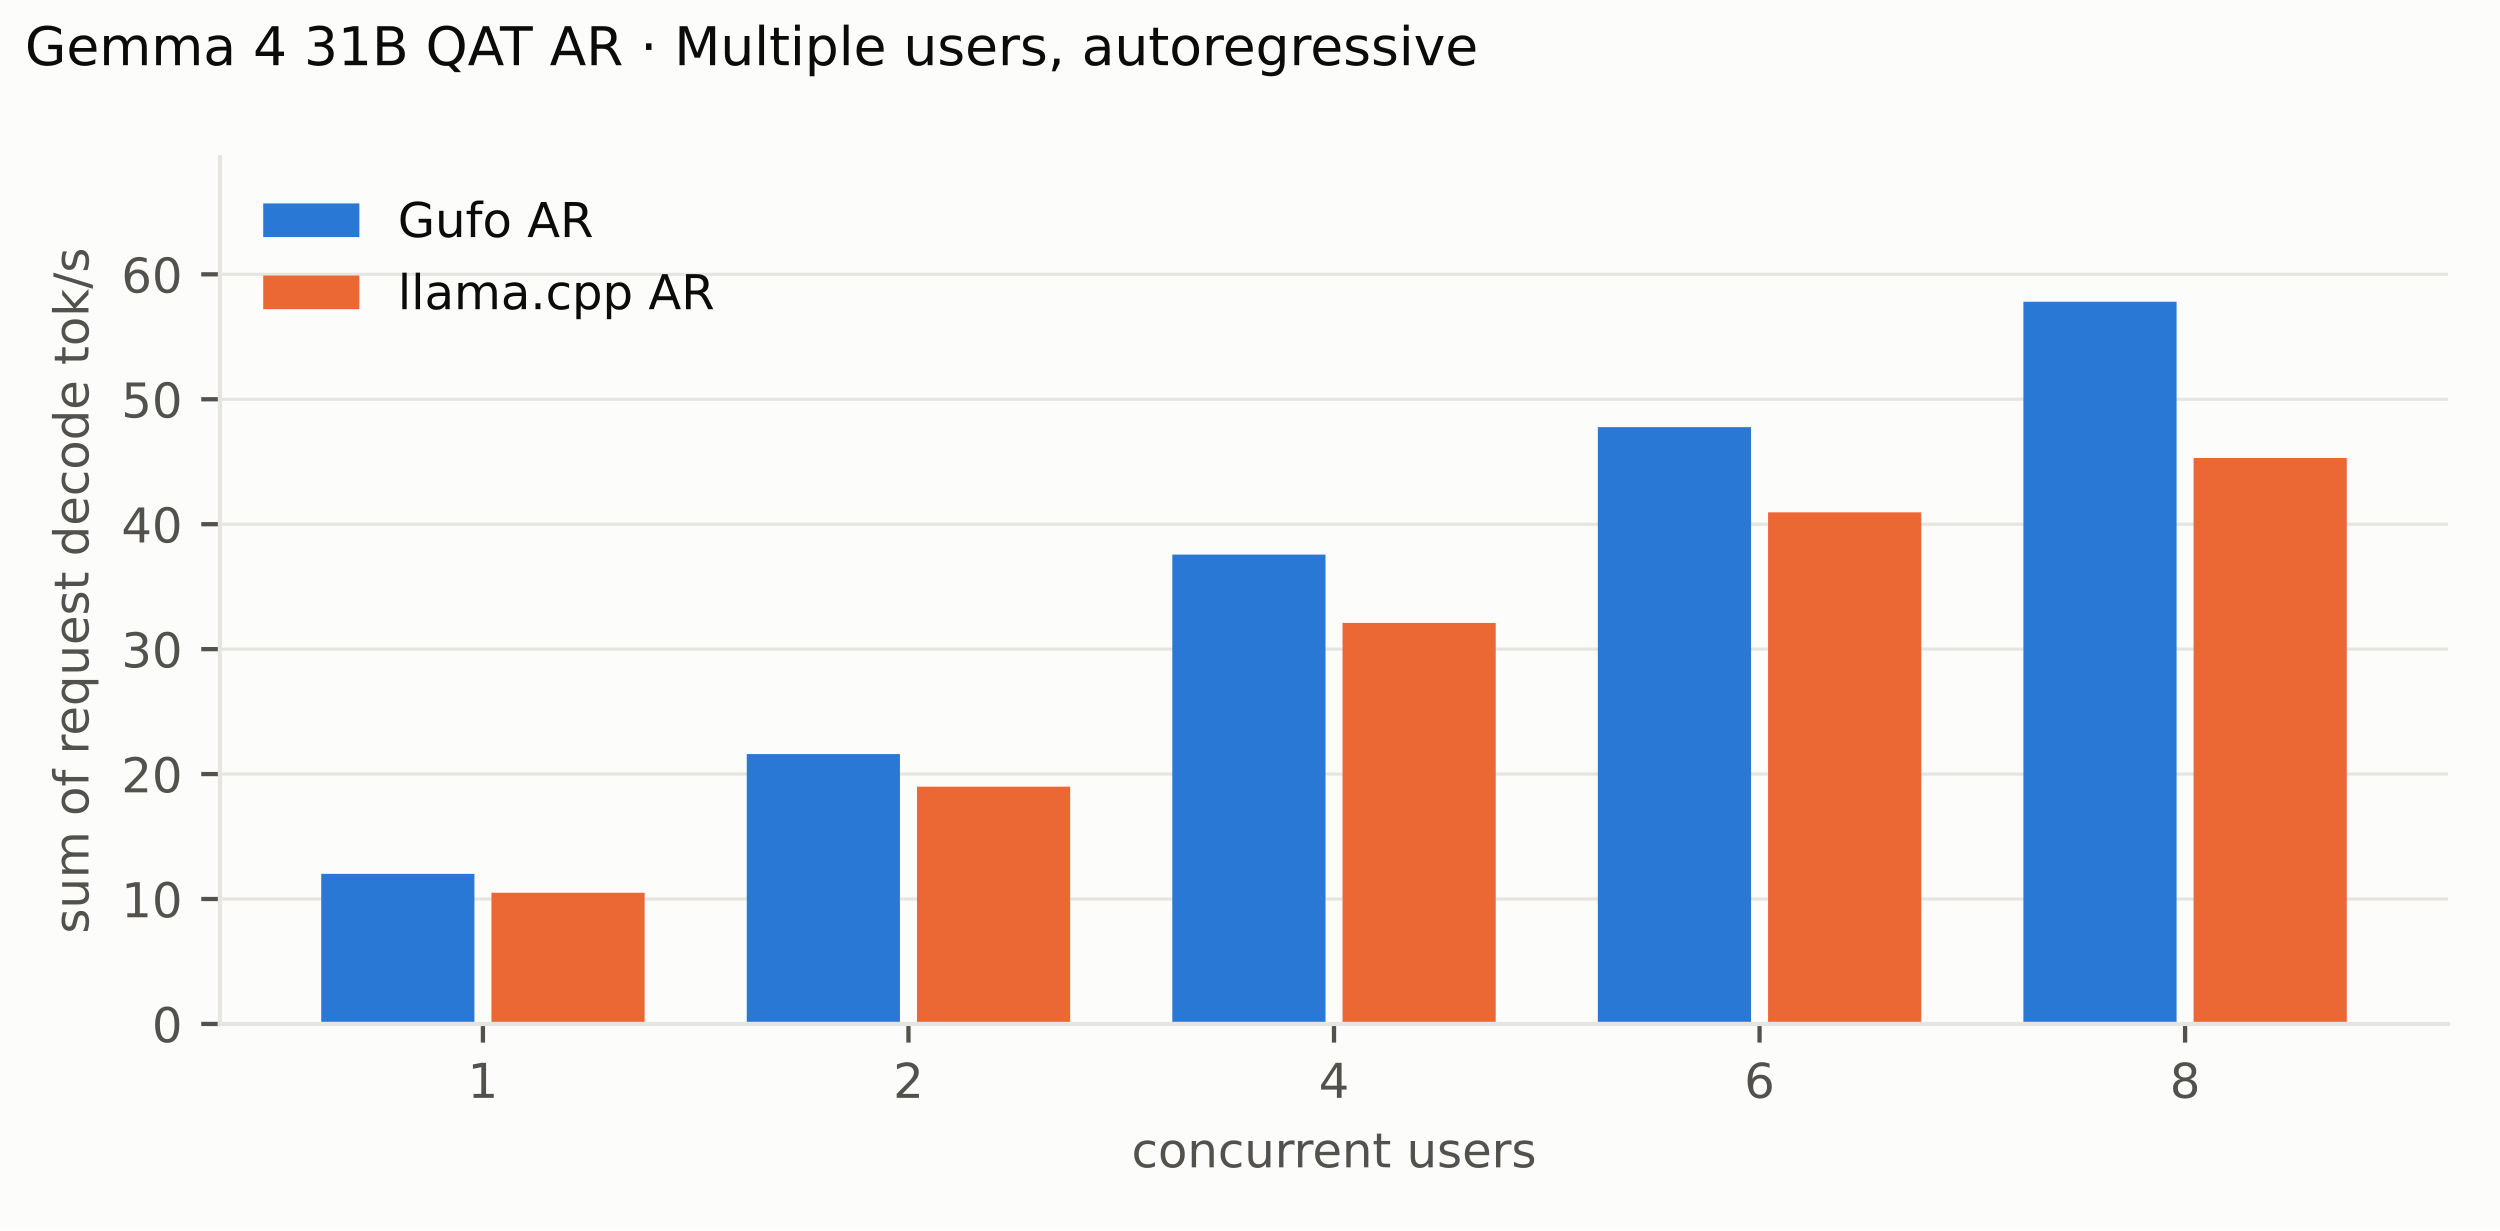
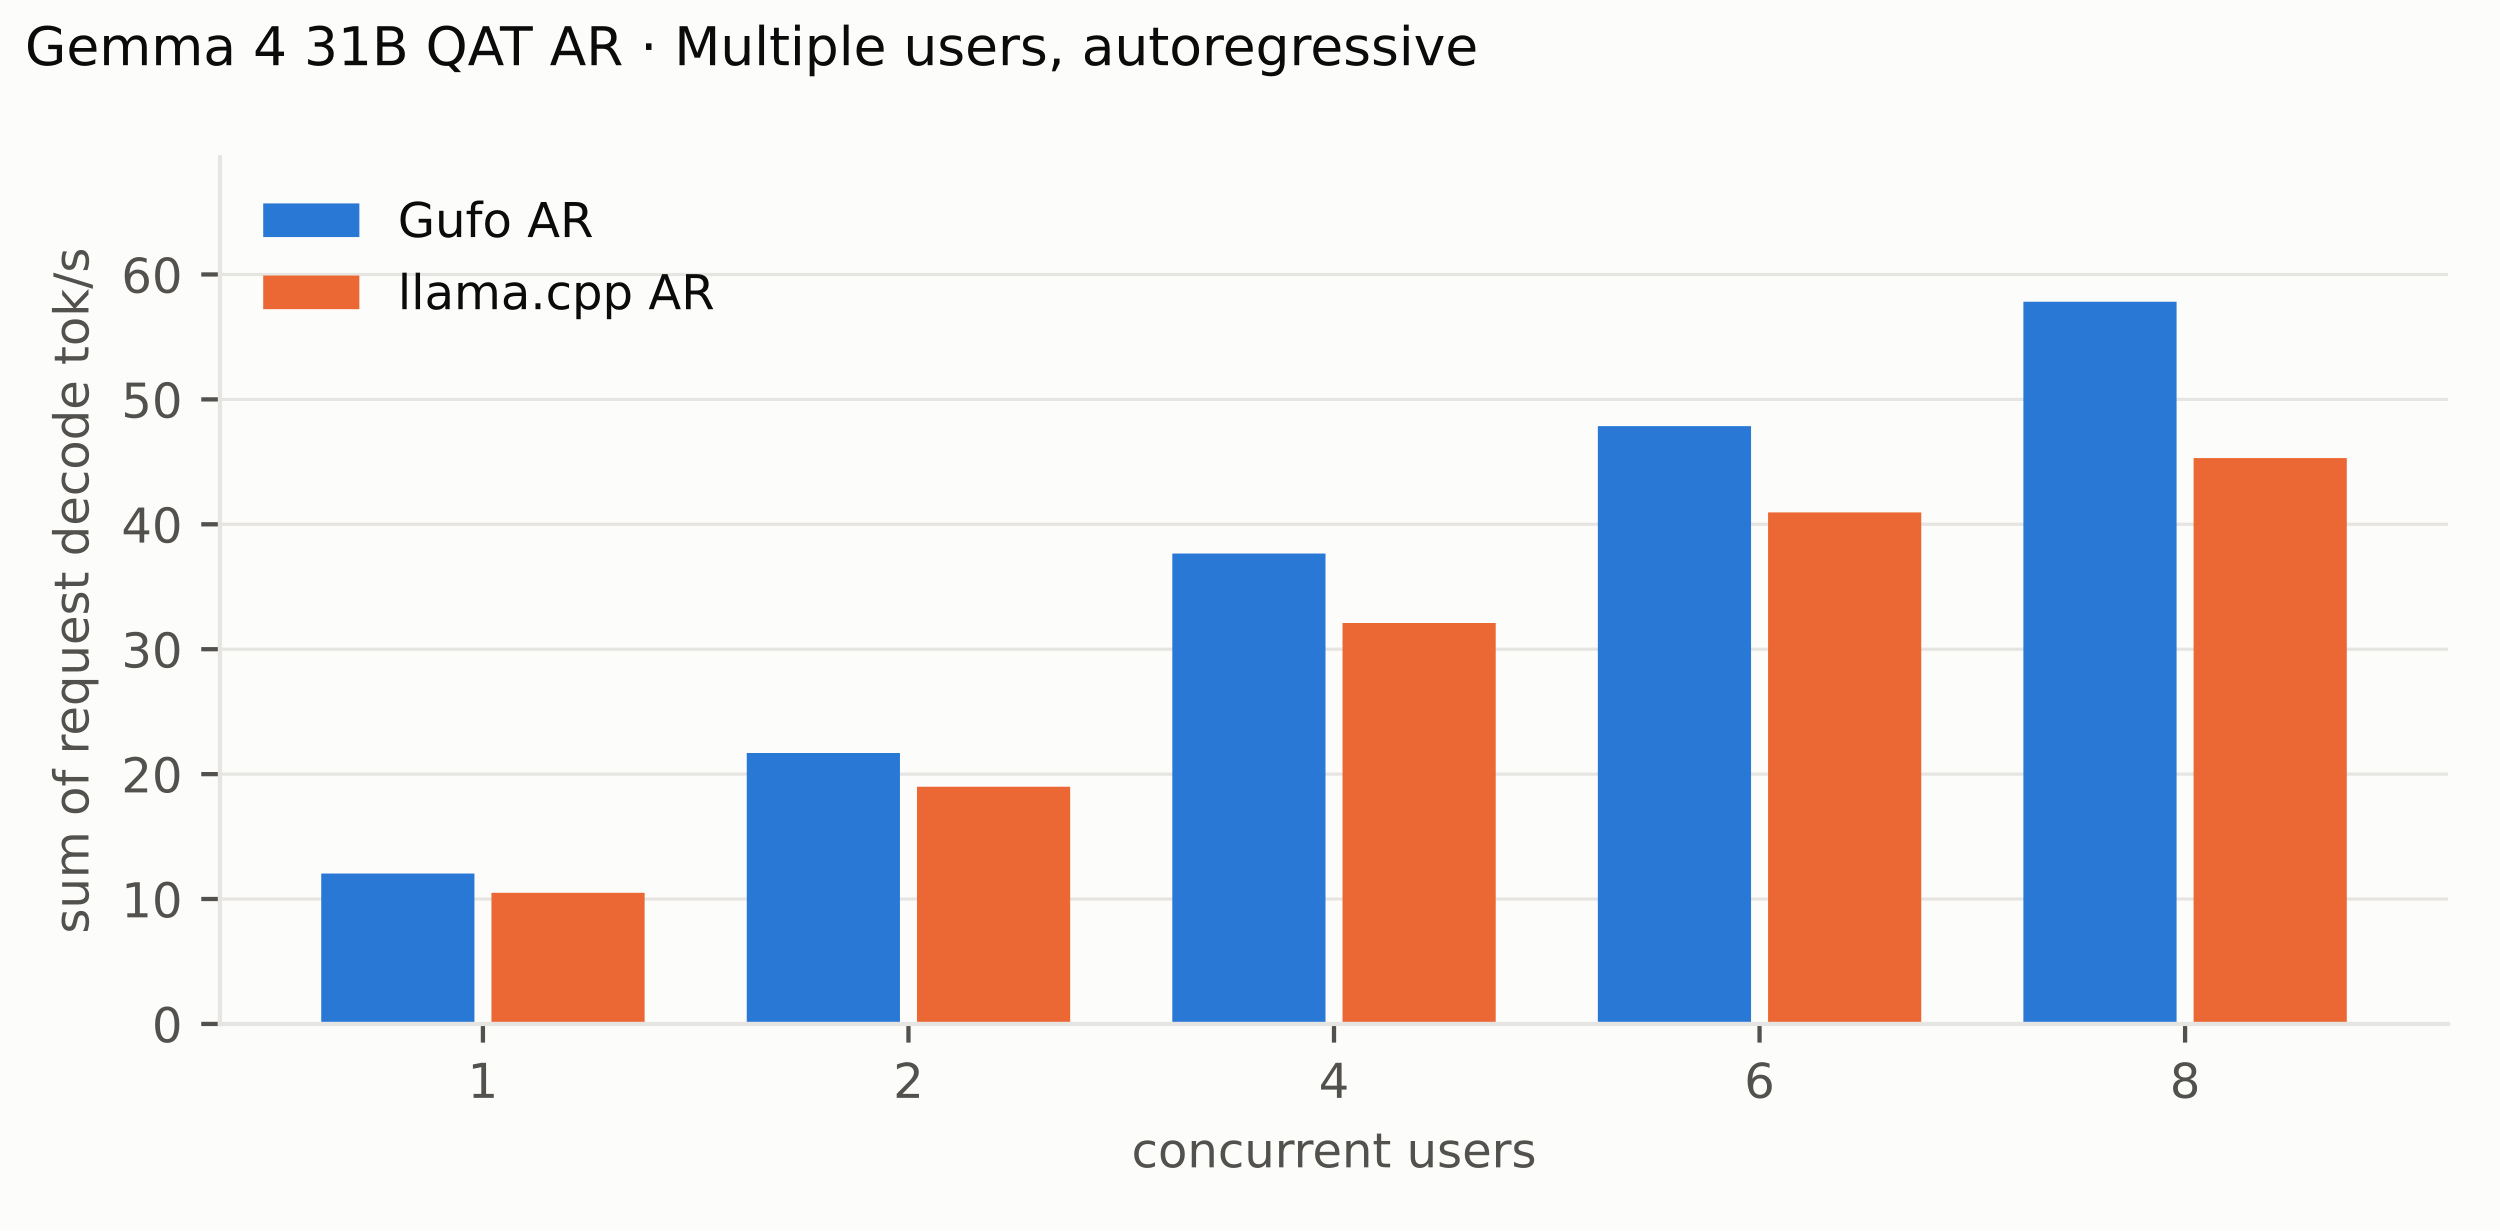
<svg xmlns="http://www.w3.org/2000/svg" xmlns:xlink="http://www.w3.org/1999/xlink" width="468pt" height="230.4pt" viewBox="0 0 468 230.4" version="1.1">
  <defs>
    <style type="text/css">*{stroke-linejoin: round; stroke-linecap: butt}</style>
  </defs>
  <g id="figure_1">
    <g id="patch_1">
      <path d="M 0 230.4 L 468 230.4 L 468 0 L 0 0 z " style="fill: #fcfcfb" />
    </g>
    <g id="axes_1">
      <g id="patch_2">
        <path d="M 41.173 191.68 L 458.28 191.68 L 458.28 29.441 L 41.173 29.441 z " style="fill: #fcfcfb" />
      </g>
      <g id="matplotlib.axis_1">
        <g id="xtick_1">
          <g id="line2d_1">
            <defs>
              <path id="m1ebf051f68" d="M 0 0 L 0 3.5 " style="stroke: #52514e; stroke-width: 0.8" />
            </defs>
            <g>
              <use xlink:href="#m1ebf051f68" x="90.404" y="191.68" style="fill: #52514e; stroke: #52514e; stroke-width: 0.8" />
            </g>
          </g>
          <g id="text_1">
            <text style="font-size: 9px; font-family: 'DejaVu Sans', 'Bitstream Vera Sans', 'Computer Modern Sans Serif', 'Lucida Grande', 'Verdana', 'Geneva', 'Lucid', 'Arial', 'Helvetica', 'Avant Garde', sans-serif; text-anchor: middle; fill: #52514e" x="90.404" y="205.518" transform="rotate(-0 90.40391 205.5179)">1</text>
          </g>
        </g>
        <g id="xtick_2">
          <g id="line2d_2">
            <g>
              <use xlink:href="#m1ebf051f68" x="170.065" y="191.68" style="fill: #52514e; stroke: #52514e; stroke-width: 0.8" />
            </g>
          </g>
          <g id="text_2">
            <text style="font-size: 9px; font-family: 'DejaVu Sans', 'Bitstream Vera Sans', 'Computer Modern Sans Serif', 'Lucida Grande', 'Verdana', 'Geneva', 'Lucid', 'Arial', 'Helvetica', 'Avant Garde', sans-serif; text-anchor: middle; fill: #52514e" x="170.065" y="205.518" transform="rotate(-0 170.0653 205.5179)">2</text>
          </g>
        </g>
        <g id="xtick_3">
          <g id="line2d_3">
            <g>
              <use xlink:href="#m1ebf051f68" x="249.727" y="191.68" style="fill: #52514e; stroke: #52514e; stroke-width: 0.8" />
            </g>
          </g>
          <g id="text_3">
            <text style="font-size: 9px; font-family: 'DejaVu Sans', 'Bitstream Vera Sans', 'Computer Modern Sans Serif', 'Lucida Grande', 'Verdana', 'Geneva', 'Lucid', 'Arial', 'Helvetica', 'Avant Garde', sans-serif; text-anchor: middle; fill: #52514e" x="249.727" y="205.518" transform="rotate(-0 249.7266 205.5179)">4</text>
          </g>
        </g>
        <g id="xtick_4">
          <g id="line2d_4">
            <g>
              <use xlink:href="#m1ebf051f68" x="329.388" y="191.68" style="fill: #52514e; stroke: #52514e; stroke-width: 0.8" />
            </g>
          </g>
          <g id="text_4">
            <text style="font-size: 9px; font-family: 'DejaVu Sans', 'Bitstream Vera Sans', 'Computer Modern Sans Serif', 'Lucida Grande', 'Verdana', 'Geneva', 'Lucid', 'Arial', 'Helvetica', 'Avant Garde', sans-serif; text-anchor: middle; fill: #52514e" x="329.388" y="205.518" transform="rotate(-0 329.3879 205.5179)">6</text>
          </g>
        </g>
        <g id="xtick_5">
          <g id="line2d_5">
            <g>
              <use xlink:href="#m1ebf051f68" x="409.049" y="191.68" style="fill: #52514e; stroke: #52514e; stroke-width: 0.8" />
            </g>
          </g>
          <g id="text_5">
            <text style="font-size: 9px; font-family: 'DejaVu Sans', 'Bitstream Vera Sans', 'Computer Modern Sans Serif', 'Lucida Grande', 'Verdana', 'Geneva', 'Lucid', 'Arial', 'Helvetica', 'Avant Garde', sans-serif; text-anchor: middle; fill: #52514e" x="409.049" y="205.518" transform="rotate(-0 409.0493 205.5179)">8</text>
          </g>
        </g>
        <g id="text_6">
          <text style="font-size: 9px; font-family: 'DejaVu Sans', 'Bitstream Vera Sans', 'Computer Modern Sans Serif', 'Lucida Grande', 'Verdana', 'Geneva', 'Lucid', 'Arial', 'Helvetica', 'Avant Garde', sans-serif; text-anchor: middle; fill: #52514e" x="249.727" y="218.518" transform="rotate(-0 249.7266 218.5179)">concurrent users</text>
        </g>
      </g>
      <g id="matplotlib.axis_2">
        <g id="ytick_1">
          <g id="line2d_6">
            <path d="M 41.173 191.68 L 458.28 191.68 " clip-path="url(#p2d3f1ae1b2)" style="fill: none; stroke: #e6e5e1; stroke-width: 0.6; stroke-linecap: square" />
          </g>
          <g id="line2d_7">
            <defs>
              <path id="m680e5b1e24" d="M 0 0 L -3.5 0 " style="stroke: #52514e; stroke-width: 0.8" />
            </defs>
            <g>
              <use xlink:href="#m680e5b1e24" x="41.173" y="191.68" style="fill: #52514e; stroke: #52514e; stroke-width: 0.8" />
            </g>
          </g>
          <g id="text_7">
            <text style="font-size: 9px; font-family: 'DejaVu Sans', 'Bitstream Vera Sans', 'Computer Modern Sans Serif', 'Lucida Grande', 'Verdana', 'Geneva', 'Lucid', 'Arial', 'Helvetica', 'Avant Garde', sans-serif; text-anchor: end; fill: #52514e" x="34.173" y="195.099" transform="rotate(-0 34.1732 195.0989)">0</text>
          </g>
        </g>
        <g id="ytick_2">
          <g id="line2d_8">
-             <path d="M 41.173 168.293 L 458.28 168.293 " clip-path="url(#p2d3f1ae1b2)" style="fill: none; stroke: #e6e5e1; stroke-width: 0.6; stroke-linecap: square" />
+             <path d="M 41.173 168.297 L 458.28 168.297 " clip-path="url(#p2d3f1ae1b2)" style="fill: none; stroke: #e6e5e1; stroke-width: 0.6; stroke-linecap: square" />
          </g>
          <g id="line2d_9">
            <g>
-               <use xlink:href="#m680e5b1e24" x="41.173" y="168.293" style="fill: #52514e; stroke: #52514e; stroke-width: 0.8" />
+               <use xlink:href="#m680e5b1e24" x="41.173" y="168.297" style="fill: #52514e; stroke: #52514e; stroke-width: 0.8" />
            </g>
          </g>
          <g id="text_8">
-             <text style="font-size: 9px; font-family: 'DejaVu Sans', 'Bitstream Vera Sans', 'Computer Modern Sans Serif', 'Lucida Grande', 'Verdana', 'Geneva', 'Lucid', 'Arial', 'Helvetica', 'Avant Garde', sans-serif; text-anchor: end; fill: #52514e" x="34.173" y="171.712" transform="rotate(-0 34.1732 171.7121)">10</text>
+             <text style="font-size: 9px; font-family: 'DejaVu Sans', 'Bitstream Vera Sans', 'Computer Modern Sans Serif', 'Lucida Grande', 'Verdana', 'Geneva', 'Lucid', 'Arial', 'Helvetica', 'Avant Garde', sans-serif; text-anchor: end; fill: #52514e" x="34.173" y="171.716" transform="rotate(-0 34.1732 171.7161)">10</text>
          </g>
        </g>
        <g id="ytick_3">
          <g id="line2d_10">
-             <path d="M 41.173 144.906 L 458.28 144.906 " clip-path="url(#p2d3f1ae1b2)" style="fill: none; stroke: #e6e5e1; stroke-width: 0.6; stroke-linecap: square" />
+             <path d="M 41.173 144.914 L 458.28 144.914 " clip-path="url(#p2d3f1ae1b2)" style="fill: none; stroke: #e6e5e1; stroke-width: 0.6; stroke-linecap: square" />
          </g>
          <g id="line2d_11">
            <g>
-               <use xlink:href="#m680e5b1e24" x="41.173" y="144.906" style="fill: #52514e; stroke: #52514e; stroke-width: 0.8" />
+               <use xlink:href="#m680e5b1e24" x="41.173" y="144.914" style="fill: #52514e; stroke: #52514e; stroke-width: 0.8" />
            </g>
          </g>
          <g id="text_9">
-             <text style="font-size: 9px; font-family: 'DejaVu Sans', 'Bitstream Vera Sans', 'Computer Modern Sans Serif', 'Lucida Grande', 'Verdana', 'Geneva', 'Lucid', 'Arial', 'Helvetica', 'Avant Garde', sans-serif; text-anchor: end; fill: #52514e" x="34.173" y="148.325" transform="rotate(-0 34.1732 148.3253)">20</text>
+             <text style="font-size: 9px; font-family: 'DejaVu Sans', 'Bitstream Vera Sans', 'Computer Modern Sans Serif', 'Lucida Grande', 'Verdana', 'Geneva', 'Lucid', 'Arial', 'Helvetica', 'Avant Garde', sans-serif; text-anchor: end; fill: #52514e" x="34.173" y="148.333" transform="rotate(-0 34.1732 148.3333)">20</text>
          </g>
        </g>
        <g id="ytick_4">
          <g id="line2d_12">
-             <path d="M 41.173 121.519 L 458.28 121.519 " clip-path="url(#p2d3f1ae1b2)" style="fill: none; stroke: #e6e5e1; stroke-width: 0.6; stroke-linecap: square" />
+             <path d="M 41.173 121.532 L 458.28 121.532 " clip-path="url(#p2d3f1ae1b2)" style="fill: none; stroke: #e6e5e1; stroke-width: 0.6; stroke-linecap: square" />
          </g>
          <g id="line2d_13">
            <g>
-               <use xlink:href="#m680e5b1e24" x="41.173" y="121.519" style="fill: #52514e; stroke: #52514e; stroke-width: 0.8" />
+               <use xlink:href="#m680e5b1e24" x="41.173" y="121.532" style="fill: #52514e; stroke: #52514e; stroke-width: 0.8" />
            </g>
          </g>
          <g id="text_10">
-             <text style="font-size: 9px; font-family: 'DejaVu Sans', 'Bitstream Vera Sans', 'Computer Modern Sans Serif', 'Lucida Grande', 'Verdana', 'Geneva', 'Lucid', 'Arial', 'Helvetica', 'Avant Garde', sans-serif; text-anchor: end; fill: #52514e" x="34.173" y="124.938" transform="rotate(-0 34.1732 124.9384)">30</text>
+             <text style="font-size: 9px; font-family: 'DejaVu Sans', 'Bitstream Vera Sans', 'Computer Modern Sans Serif', 'Lucida Grande', 'Verdana', 'Geneva', 'Lucid', 'Arial', 'Helvetica', 'Avant Garde', sans-serif; text-anchor: end; fill: #52514e" x="34.173" y="124.951" transform="rotate(-0 34.1732 124.9505)">30</text>
          </g>
        </g>
        <g id="ytick_5">
          <g id="line2d_14">
-             <path d="M 41.173 98.133 L 458.28 98.133 " clip-path="url(#p2d3f1ae1b2)" style="fill: none; stroke: #e6e5e1; stroke-width: 0.6; stroke-linecap: square" />
+             <path d="M 41.173 98.149 L 458.28 98.149 " clip-path="url(#p2d3f1ae1b2)" style="fill: none; stroke: #e6e5e1; stroke-width: 0.6; stroke-linecap: square" />
          </g>
          <g id="line2d_15">
            <g>
-               <use xlink:href="#m680e5b1e24" x="41.173" y="98.133" style="fill: #52514e; stroke: #52514e; stroke-width: 0.8" />
+               <use xlink:href="#m680e5b1e24" x="41.173" y="98.149" style="fill: #52514e; stroke: #52514e; stroke-width: 0.8" />
            </g>
          </g>
          <g id="text_11">
-             <text style="font-size: 9px; font-family: 'DejaVu Sans', 'Bitstream Vera Sans', 'Computer Modern Sans Serif', 'Lucida Grande', 'Verdana', 'Geneva', 'Lucid', 'Arial', 'Helvetica', 'Avant Garde', sans-serif; text-anchor: end; fill: #52514e" x="34.173" y="101.552" transform="rotate(-0 34.1732 101.5516)">40</text>
+             <text style="font-size: 9px; font-family: 'DejaVu Sans', 'Bitstream Vera Sans', 'Computer Modern Sans Serif', 'Lucida Grande', 'Verdana', 'Geneva', 'Lucid', 'Arial', 'Helvetica', 'Avant Garde', sans-serif; text-anchor: end; fill: #52514e" x="34.173" y="101.568" transform="rotate(-0 34.1732 101.5677)">40</text>
          </g>
        </g>
        <g id="ytick_6">
          <g id="line2d_16">
-             <path d="M 41.173 74.746 L 458.28 74.746 " clip-path="url(#p2d3f1ae1b2)" style="fill: none; stroke: #e6e5e1; stroke-width: 0.6; stroke-linecap: square" />
+             <path d="M 41.173 74.766 L 458.28 74.766 " clip-path="url(#p2d3f1ae1b2)" style="fill: none; stroke: #e6e5e1; stroke-width: 0.6; stroke-linecap: square" />
          </g>
          <g id="line2d_17">
            <g>
-               <use xlink:href="#m680e5b1e24" x="41.173" y="74.746" style="fill: #52514e; stroke: #52514e; stroke-width: 0.8" />
+               <use xlink:href="#m680e5b1e24" x="41.173" y="74.766" style="fill: #52514e; stroke: #52514e; stroke-width: 0.8" />
            </g>
          </g>
          <g id="text_12">
-             <text style="font-size: 9px; font-family: 'DejaVu Sans', 'Bitstream Vera Sans', 'Computer Modern Sans Serif', 'Lucida Grande', 'Verdana', 'Geneva', 'Lucid', 'Arial', 'Helvetica', 'Avant Garde', sans-serif; text-anchor: end; fill: #52514e" x="34.173" y="78.165" transform="rotate(-0 34.1732 78.16472)">50</text>
+             <text style="font-size: 9px; font-family: 'DejaVu Sans', 'Bitstream Vera Sans', 'Computer Modern Sans Serif', 'Lucida Grande', 'Verdana', 'Geneva', 'Lucid', 'Arial', 'Helvetica', 'Avant Garde', sans-serif; text-anchor: end; fill: #52514e" x="34.173" y="78.185" transform="rotate(-0 34.1732 78.18495)">50</text>
          </g>
        </g>
        <g id="ytick_7">
          <g id="line2d_18">
-             <path d="M 41.173 51.359 L 458.28 51.359 " clip-path="url(#p2d3f1ae1b2)" style="fill: none; stroke: #e6e5e1; stroke-width: 0.6; stroke-linecap: square" />
+             <path d="M 41.173 51.383 L 458.28 51.383 " clip-path="url(#p2d3f1ae1b2)" style="fill: none; stroke: #e6e5e1; stroke-width: 0.6; stroke-linecap: square" />
          </g>
          <g id="line2d_19">
            <g>
-               <use xlink:href="#m680e5b1e24" x="41.173" y="51.359" style="fill: #52514e; stroke: #52514e; stroke-width: 0.8" />
+               <use xlink:href="#m680e5b1e24" x="41.173" y="51.383" style="fill: #52514e; stroke: #52514e; stroke-width: 0.8" />
            </g>
          </g>
          <g id="text_13">
-             <text style="font-size: 9px; font-family: 'DejaVu Sans', 'Bitstream Vera Sans', 'Computer Modern Sans Serif', 'Lucida Grande', 'Verdana', 'Geneva', 'Lucid', 'Arial', 'Helvetica', 'Avant Garde', sans-serif; text-anchor: end; fill: #52514e" x="34.173" y="54.778" transform="rotate(-0 34.1732 54.77788)">60</text>
+             <text style="font-size: 9px; font-family: 'DejaVu Sans', 'Bitstream Vera Sans', 'Computer Modern Sans Serif', 'Lucida Grande', 'Verdana', 'Geneva', 'Lucid', 'Arial', 'Helvetica', 'Avant Garde', sans-serif; text-anchor: end; fill: #52514e" x="34.173" y="54.802" transform="rotate(-0 34.1732 54.80215)">60</text>
          </g>
        </g>
        <g id="text_14">
          <text style="font-size: 9px; font-family: 'DejaVu Sans', 'Bitstream Vera Sans', 'Computer Modern Sans Serif', 'Lucida Grande', 'Verdana', 'Geneva', 'Lucid', 'Arial', 'Helvetica', 'Avant Garde', sans-serif; text-anchor: middle; fill: #52514e" x="16.559" y="110.56" transform="rotate(-90 16.55859 110.5604)">sum of request decode tok/s</text>
        </g>
      </g>
      <g id="patch_3">
-         <path d="M 60.133 191.68 L 88.811 191.68 L 88.811 163.592 L 60.133 163.592 z " clip-path="url(#p2d3f1ae1b2)" style="fill: #2a78d6" />
+         <path d="M 60.133 191.68 L 88.811 191.68 L 88.811 163.527 L 60.133 163.527 z " clip-path="url(#p2d3f1ae1b2)" style="fill: #2a78d6" />
      </g>
      <g id="patch_4">
-         <path d="M 139.794 191.68 L 168.472 191.68 L 168.472 141.164 L 139.794 141.164 z " clip-path="url(#p2d3f1ae1b2)" style="fill: #2a78d6" />
+         <path d="M 139.794 191.68 L 168.472 191.68 L 168.472 140.963 L 139.794 140.963 z " clip-path="url(#p2d3f1ae1b2)" style="fill: #2a78d6" />
      </g>
      <g id="patch_5">
-         <path d="M 219.455 191.68 L 248.133 191.68 L 248.133 103.816 L 219.455 103.816 z " clip-path="url(#p2d3f1ae1b2)" style="fill: #2a78d6" />
+         <path d="M 219.455 191.68 L 248.133 191.68 L 248.133 103.62 L 219.455 103.62 z " clip-path="url(#p2d3f1ae1b2)" style="fill: #2a78d6" />
      </g>
      <g id="patch_6">
-         <path d="M 299.117 191.68 L 327.795 191.68 L 327.795 79.961 L 299.117 79.961 z " clip-path="url(#p2d3f1ae1b2)" style="fill: #2a78d6" />
+         <path d="M 299.117 191.68 L 327.795 191.68 L 327.795 79.77 L 299.117 79.77 z " clip-path="url(#p2d3f1ae1b2)" style="fill: #2a78d6" />
      </g>
      <g id="patch_7">
        <path d="M 378.778 191.68 L 407.456 191.68 L 407.456 56.481 L 378.778 56.481 z " clip-path="url(#p2d3f1ae1b2)" style="fill: #2a78d6" />
      </g>
      <g id="patch_8">
-         <path d="M 91.997 191.68 L 120.675 191.68 L 120.675 167.124 L 91.997 167.124 z " clip-path="url(#p2d3f1ae1b2)" style="fill: #eb6834" />
+         <path d="M 91.997 191.68 L 120.675 191.68 L 120.675 167.128 L 91.997 167.128 z " clip-path="url(#p2d3f1ae1b2)" style="fill: #eb6834" />
      </g>
      <g id="patch_9">
-         <path d="M 171.658 191.68 L 200.337 191.68 L 200.337 147.268 L 171.658 147.268 z " clip-path="url(#p2d3f1ae1b2)" style="fill: #eb6834" />
+         <path d="M 171.658 191.68 L 200.337 191.68 L 200.337 147.276 L 171.658 147.276 z " clip-path="url(#p2d3f1ae1b2)" style="fill: #eb6834" />
      </g>
      <g id="patch_10">
-         <path d="M 251.32 191.68 L 279.998 191.68 L 279.998 116.608 L 251.32 116.608 z " clip-path="url(#p2d3f1ae1b2)" style="fill: #eb6834" />
+         <path d="M 251.32 191.68 L 279.998 191.68 L 279.998 116.621 L 251.32 116.621 z " clip-path="url(#p2d3f1ae1b2)" style="fill: #eb6834" />
      </g>
      <g id="patch_11">
-         <path d="M 330.981 191.68 L 359.659 191.68 L 359.659 95.911 L 330.981 95.911 z " clip-path="url(#p2d3f1ae1b2)" style="fill: #eb6834" />
+         <path d="M 330.981 191.68 L 359.659 191.68 L 359.659 95.927 L 330.981 95.927 z " clip-path="url(#p2d3f1ae1b2)" style="fill: #eb6834" />
      </g>
      <g id="patch_12">
-         <path d="M 410.643 191.68 L 439.321 191.68 L 439.321 85.738 L 410.643 85.738 z " clip-path="url(#p2d3f1ae1b2)" style="fill: #eb6834" />
+         <path d="M 410.643 191.68 L 439.321 191.68 L 439.321 85.756 L 410.643 85.756 z " clip-path="url(#p2d3f1ae1b2)" style="fill: #eb6834" />
      </g>
      <g id="patch_13">
        <path d="M 41.173 191.68 L 41.173 29.441 " style="fill: none; stroke: #e6e5e1; stroke-width: 0.8; stroke-linejoin: miter; stroke-linecap: square" />
      </g>
      <g id="patch_14">
        <path d="M 41.173 191.68 L 458.28 191.68 " style="fill: none; stroke: #e6e5e1; stroke-width: 0.8; stroke-linejoin: miter; stroke-linecap: square" />
      </g>
      <g id="legend_1">
        <g id="patch_15">
          <path d="M 49.273 44.379 L 67.273 44.379 L 67.273 38.079 L 49.273 38.079 z " style="fill: #2a78d6" />
        </g>
        <g id="text_15">
          <text style="font-size: 9px; font-family: 'DejaVu Sans', 'Bitstream Vera Sans', 'Computer Modern Sans Serif', 'Lucida Grande', 'Verdana', 'Geneva', 'Lucid', 'Arial', 'Helvetica', 'Avant Garde', sans-serif; text-anchor: start; fill: #0b0b0b" x="74.473" y="44.379" transform="rotate(-0 74.4732 44.37938)">Gufo AR</text>
        </g>
        <g id="patch_16">
          <path d="M 49.273 57.88 L 67.273 57.88 L 67.273 51.58 L 49.273 51.58 z " style="fill: #eb6834" />
        </g>
        <g id="text_16">
          <text style="font-size: 9px; font-family: 'DejaVu Sans', 'Bitstream Vera Sans', 'Computer Modern Sans Serif', 'Lucida Grande', 'Verdana', 'Geneva', 'Lucid', 'Arial', 'Helvetica', 'Avant Garde', sans-serif; text-anchor: start; fill: #0b0b0b" x="74.473" y="57.88" transform="rotate(-0 74.4732 57.88008)">llama.cpp AR</text>
        </g>
      </g>
    </g>
    <g id="text_17">
      <text style="font-size: 10px; font-family: 'DejaVu Sans', 'Bitstream Vera Sans', 'Computer Modern Sans Serif', 'Lucida Grande', 'Verdana', 'Geneva', 'Lucid', 'Arial', 'Helvetica', 'Avant Garde', sans-serif; text-anchor: start; fill: #0b0b0b" x="4.68" y="12.206" transform="rotate(-0 4.68 12.20644)">Gemma 4 31B QAT AR · Multiple users, autoregressive</text>
    </g>
  </g>
  <defs>
    <clipPath id="p2d3f1ae1b2">
      <rect x="41.173" y="29.441" width="417.107" height="162.239" />
    </clipPath>
  </defs>
</svg>
